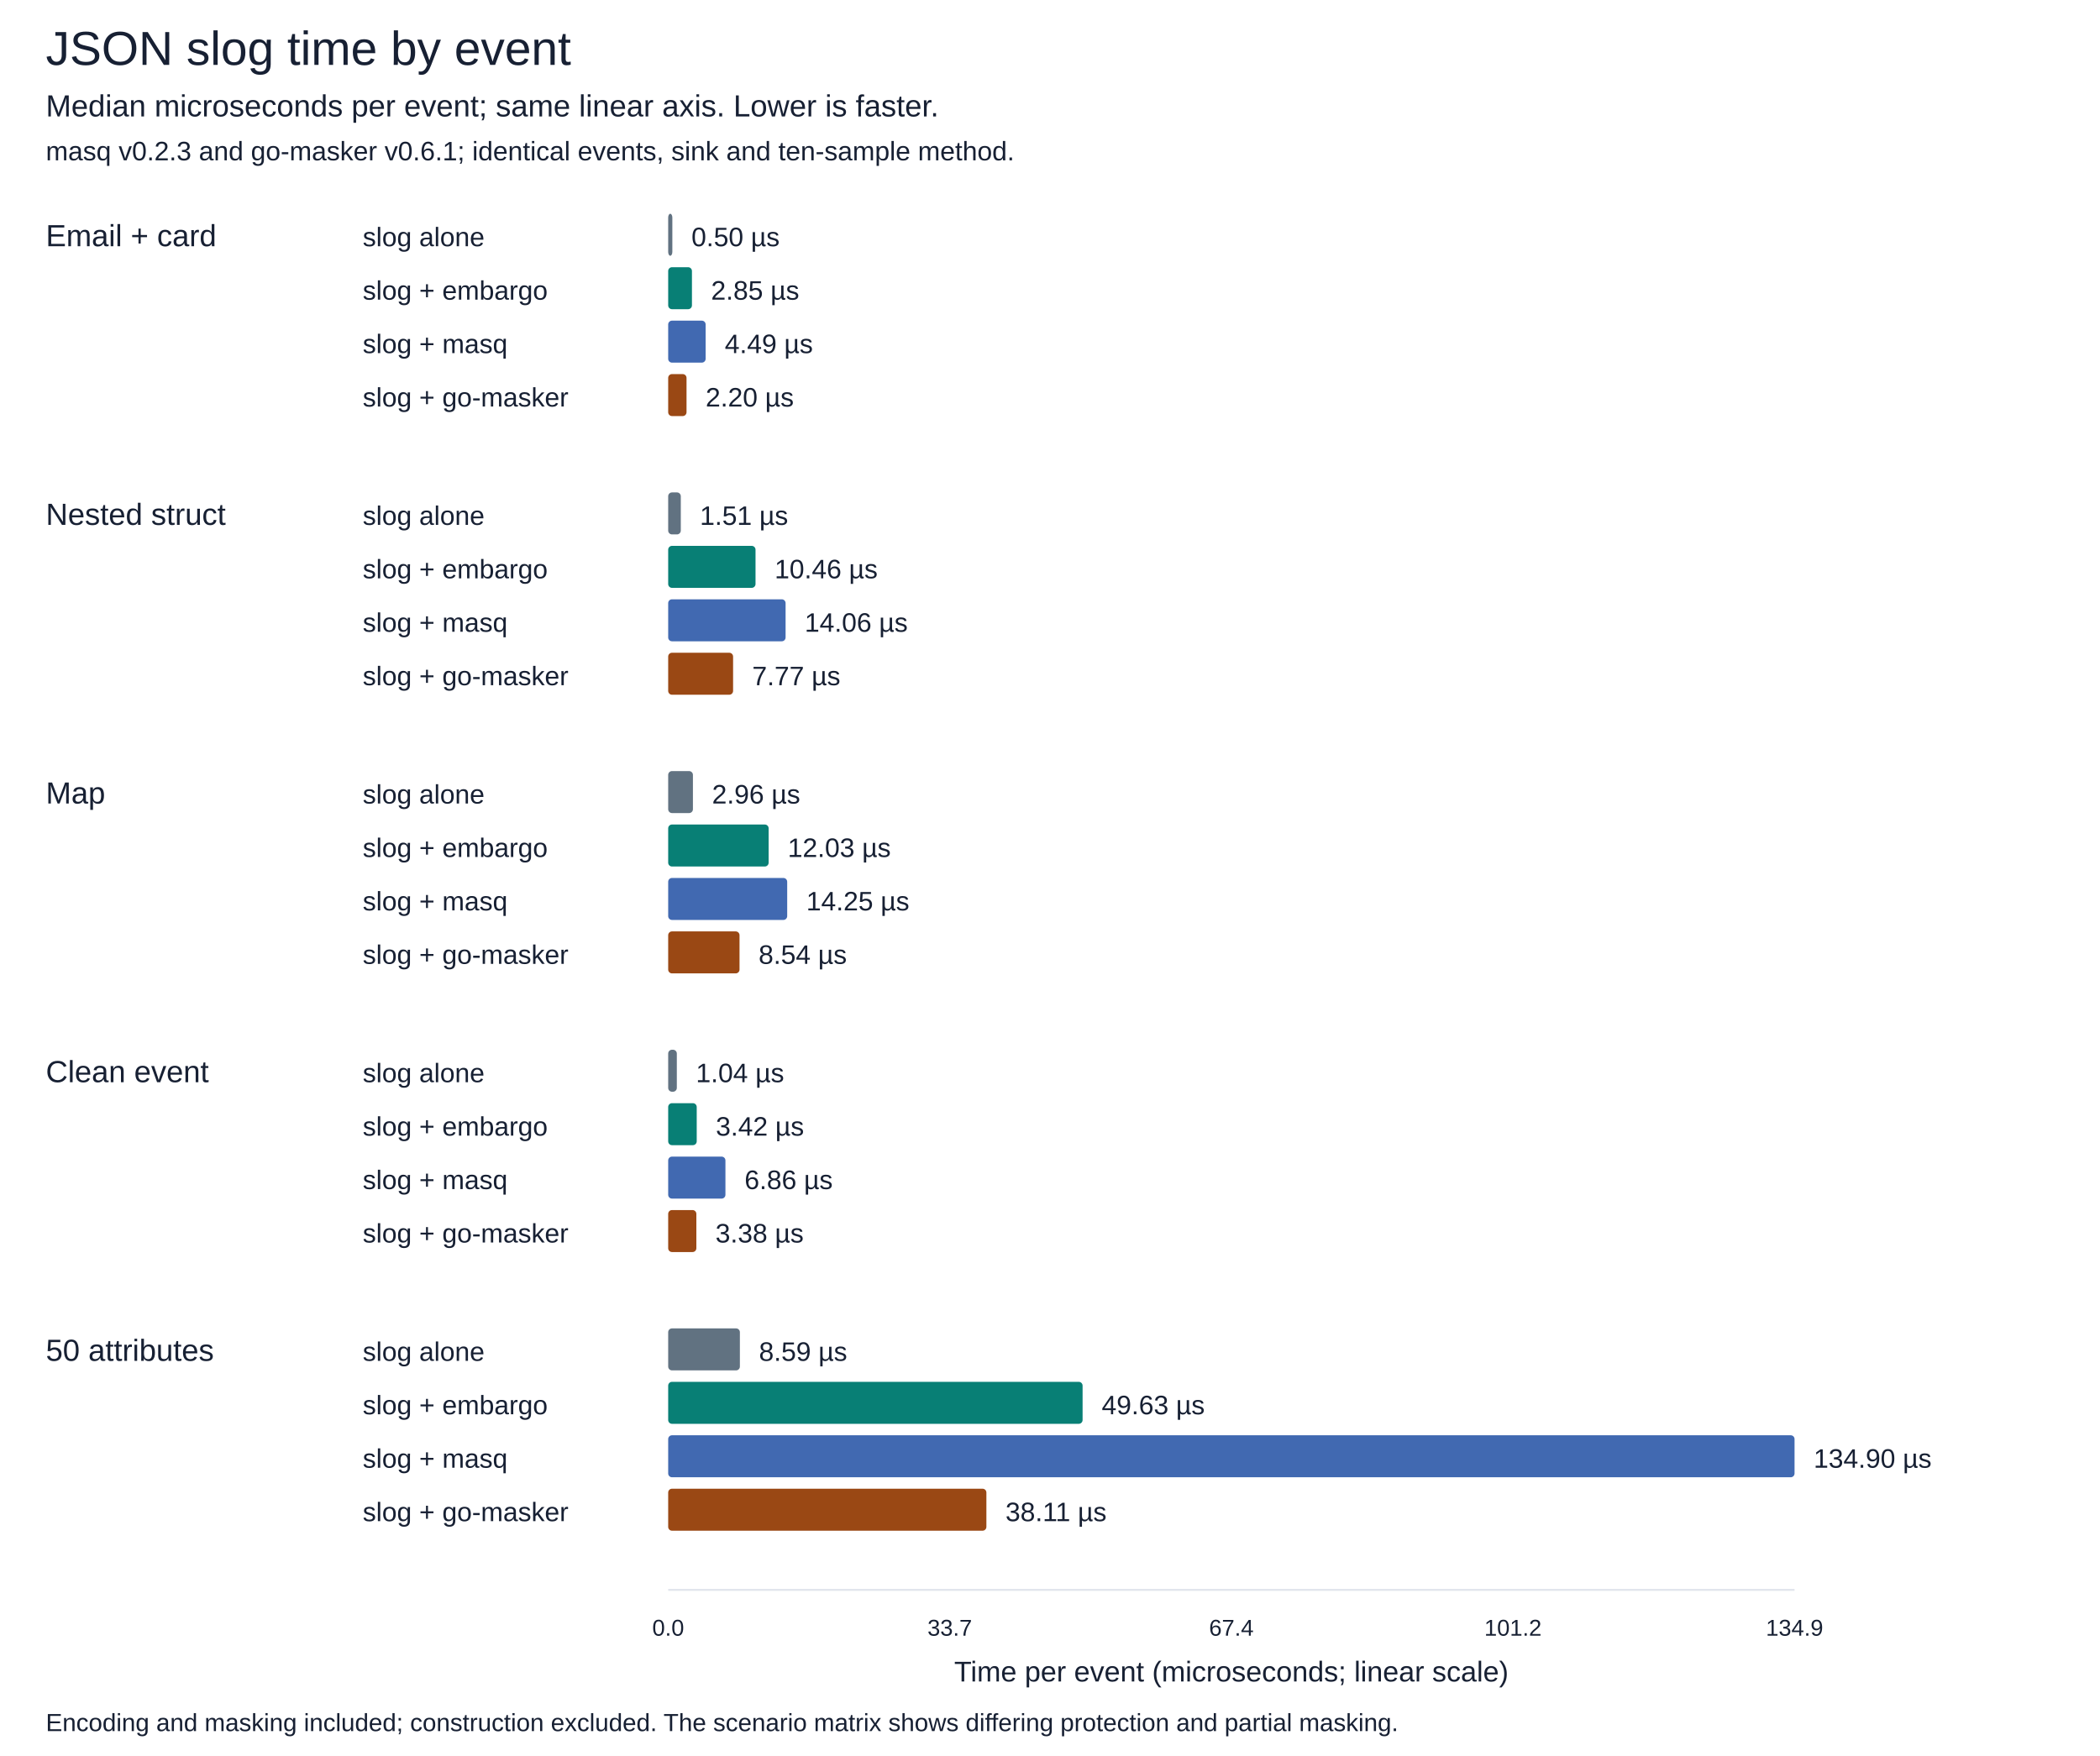
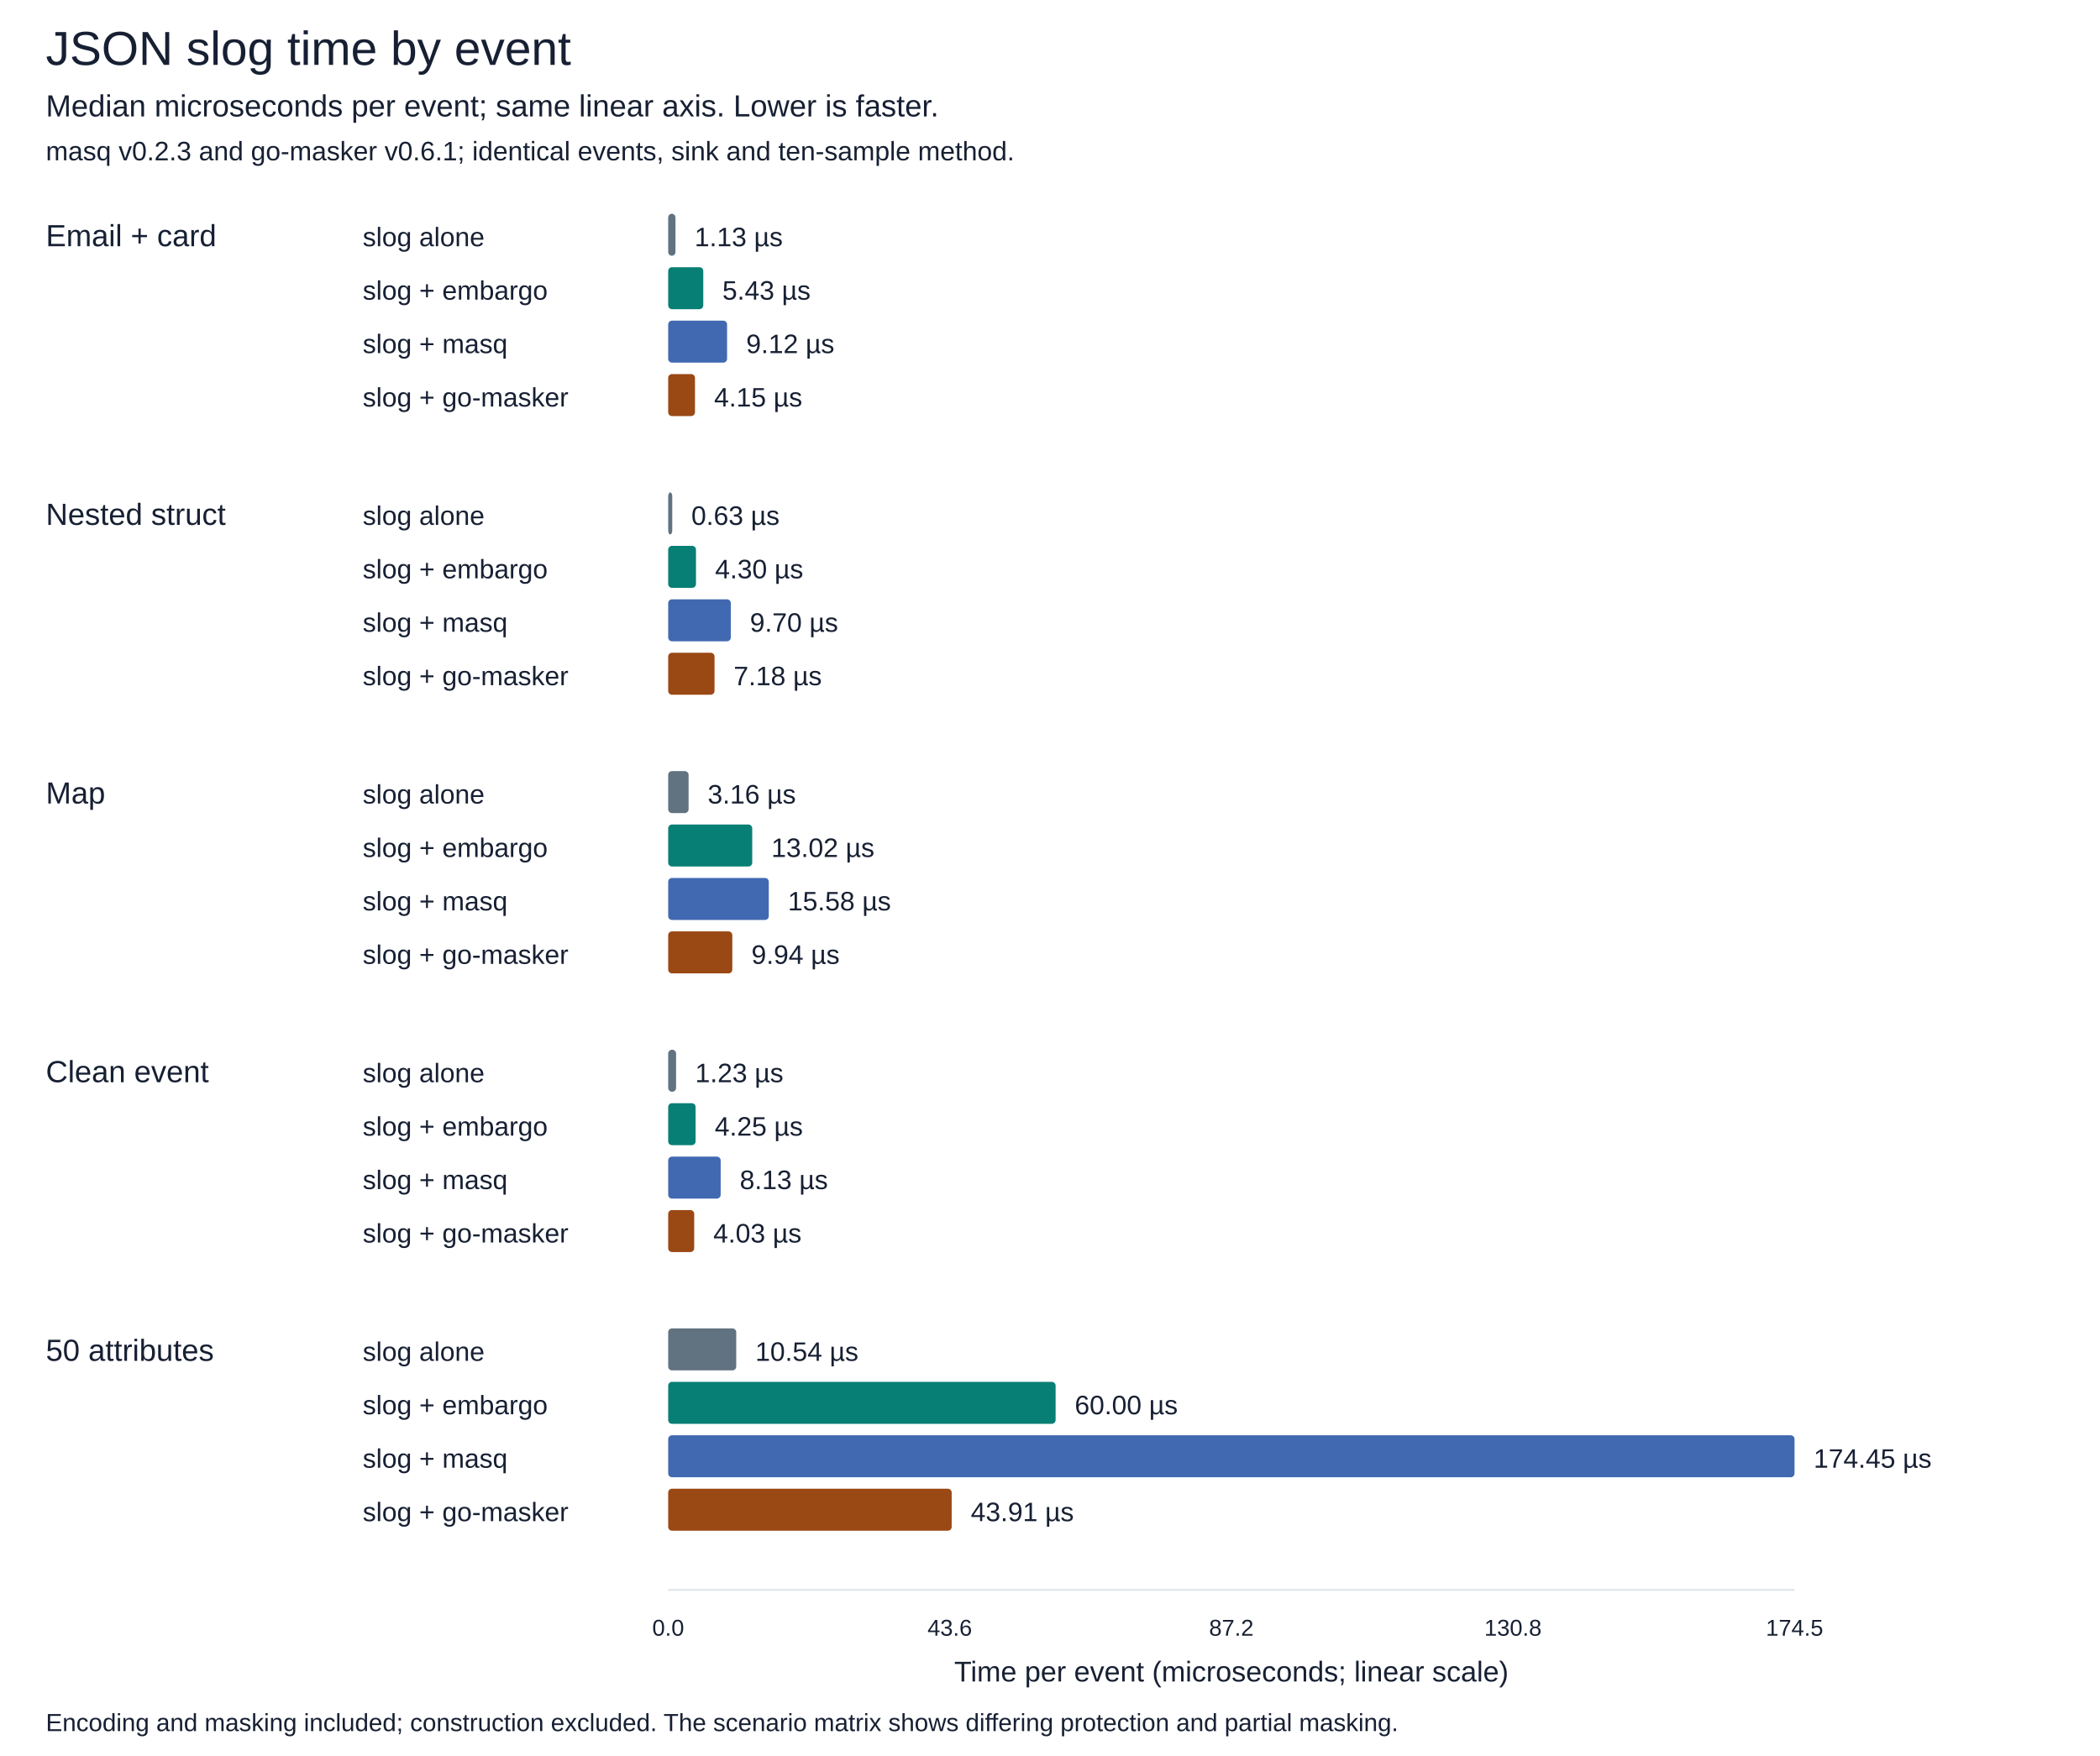
<svg xmlns="http://www.w3.org/2000/svg" width="1100" height="920" viewBox="0 0 1100 920" role="img">
  <rect width="100%" height="100%" fill="white" />
  <g font-family="Arial, sans-serif" font-size="15" fill="#172033">
    <text x="24" y="34" font-size="25" fill="#172033" text-anchor="start">JSON slog time by event</text>
    <text x="24" y="61" font-size="16" fill="#172033" text-anchor="start">Median microseconds per event; same linear axis. Lower is faster.</text>
    <text x="24" y="84" font-size="14" fill="#172033" text-anchor="start">masq v0.2.3 and go-masker v0.6.1; identical events, sink and ten-sample method.</text>
    <text x="24" y="129" font-size="16" fill="#172033" text-anchor="start">Email + card</text>
    <text x="190" y="129" font-size="14" fill="#172033" text-anchor="start">slog alone</text>
-     <rect x="350" y="112" width="2.18" height="22" rx="2" fill="#617281" />
-     <text x="362.18" y="129" font-size="14" fill="#172033" text-anchor="start">0.50 µs</text>
+     <rect x="350" y="112" width="3.82" height="22" rx="2" fill="#617281" />
+     <text x="363.82" y="129" font-size="14" fill="#172033" text-anchor="start">1.13 µs</text>
    <text x="190" y="157" font-size="14" fill="#172033" text-anchor="start">slog + embargo</text>
-     <rect x="350" y="140" width="12.45" height="22" rx="2" fill="#087f75" />
-     <text x="372.45" y="157" font-size="14" fill="#172033" text-anchor="start">2.85 µs</text>
+     <rect x="350" y="140" width="18.38" height="22" rx="2" fill="#087f75" />
+     <text x="378.38" y="157" font-size="14" fill="#172033" text-anchor="start">5.43 µs</text>
    <text x="190" y="185" font-size="14" fill="#172033" text-anchor="start">slog + masq</text>
-     <rect x="350" y="168" width="19.62" height="22" rx="2" fill="#4169b1" />
-     <text x="379.62" y="185" font-size="14" fill="#172033" text-anchor="start">4.49 µs</text>
+     <rect x="350" y="168" width="30.85" height="22" rx="2" fill="#4169b1" />
+     <text x="390.85" y="185" font-size="14" fill="#172033" text-anchor="start">9.12 µs</text>
    <text x="190" y="213" font-size="14" fill="#172033" text-anchor="start">slog + go-masker</text>
-     <rect x="350" y="196" width="9.61" height="22" rx="2" fill="#9a4814" />
-     <text x="369.61" y="213" font-size="14" fill="#172033" text-anchor="start">2.20 µs</text>
+     <rect x="350" y="196" width="14.04" height="22" rx="2" fill="#9a4814" />
+     <text x="374.04" y="213" font-size="14" fill="#172033" text-anchor="start">4.15 µs</text>
    <text x="24" y="275" font-size="16" fill="#172033" text-anchor="start">Nested struct</text>
    <text x="190" y="275" font-size="14" fill="#172033" text-anchor="start">slog alone</text>
-     <rect x="350" y="258" width="6.61" height="22" rx="2" fill="#617281" />
-     <text x="366.61" y="275" font-size="14" fill="#172033" text-anchor="start">1.51 µs</text>
+     <rect x="350" y="258" width="2.13" height="22" rx="2" fill="#617281" />
+     <text x="362.13" y="275" font-size="14" fill="#172033" text-anchor="start">0.63 µs</text>
    <text x="190" y="303" font-size="14" fill="#172033" text-anchor="start">slog + embargo</text>
-     <rect x="350" y="286" width="45.75" height="22" rx="2" fill="#087f75" />
-     <text x="405.75" y="303" font-size="14" fill="#172033" text-anchor="start">10.46 µs</text>
+     <rect x="350" y="286" width="14.56" height="22" rx="2" fill="#087f75" />
+     <text x="374.56" y="303" font-size="14" fill="#172033" text-anchor="start">4.30 µs</text>
    <text x="190" y="331" font-size="14" fill="#172033" text-anchor="start">slog + masq</text>
-     <rect x="350" y="314" width="61.50" height="22" rx="2" fill="#4169b1" />
-     <text x="421.5" y="331" font-size="14" fill="#172033" text-anchor="start">14.06 µs</text>
+     <rect x="350" y="314" width="32.81" height="22" rx="2" fill="#4169b1" />
+     <text x="392.81" y="331" font-size="14" fill="#172033" text-anchor="start">9.70 µs</text>
    <text x="190" y="359" font-size="14" fill="#172033" text-anchor="start">slog + go-masker</text>
-     <rect x="350" y="342" width="34.00" height="22" rx="2" fill="#9a4814" />
-     <text x="394.0" y="359" font-size="14" fill="#172033" text-anchor="start">7.77 µs</text>
+     <rect x="350" y="342" width="24.28" height="22" rx="2" fill="#9a4814" />
+     <text x="384.28" y="359" font-size="14" fill="#172033" text-anchor="start">7.18 µs</text>
    <text x="24" y="421" font-size="16" fill="#172033" text-anchor="start">Map</text>
    <text x="190" y="421" font-size="14" fill="#172033" text-anchor="start">slog alone</text>
-     <rect x="350" y="404" width="12.96" height="22" rx="2" fill="#617281" />
-     <text x="372.96" y="421" font-size="14" fill="#172033" text-anchor="start">2.96 µs</text>
+     <rect x="350" y="404" width="10.69" height="22" rx="2" fill="#617281" />
+     <text x="370.69" y="421" font-size="14" fill="#172033" text-anchor="start">3.16 µs</text>
    <text x="190" y="449" font-size="14" fill="#172033" text-anchor="start">slog + embargo</text>
-     <rect x="350" y="432" width="52.62" height="22" rx="2" fill="#087f75" />
-     <text x="412.62" y="449" font-size="14" fill="#172033" text-anchor="start">12.03 µs</text>
+     <rect x="350" y="432" width="44.03" height="22" rx="2" fill="#087f75" />
+     <text x="404.03" y="449" font-size="14" fill="#172033" text-anchor="start">13.02 µs</text>
    <text x="190" y="477" font-size="14" fill="#172033" text-anchor="start">slog + masq</text>
-     <rect x="350" y="460" width="62.34" height="22" rx="2" fill="#4169b1" />
-     <text x="422.34" y="477" font-size="14" fill="#172033" text-anchor="start">14.25 µs</text>
+     <rect x="350" y="460" width="52.70" height="22" rx="2" fill="#4169b1" />
+     <text x="412.7" y="477" font-size="14" fill="#172033" text-anchor="start">15.58 µs</text>
    <text x="190" y="505" font-size="14" fill="#172033" text-anchor="start">slog + go-masker</text>
-     <rect x="350" y="488" width="37.37" height="22" rx="2" fill="#9a4814" />
-     <text x="397.37" y="505" font-size="14" fill="#172033" text-anchor="start">8.54 µs</text>
+     <rect x="350" y="488" width="33.60" height="22" rx="2" fill="#9a4814" />
+     <text x="393.6" y="505" font-size="14" fill="#172033" text-anchor="start">9.94 µs</text>
    <text x="24" y="567" font-size="16" fill="#172033" text-anchor="start">Clean event</text>
    <text x="190" y="567" font-size="14" fill="#172033" text-anchor="start">slog alone</text>
-     <rect x="350" y="550" width="4.53" height="22" rx="2" fill="#617281" />
-     <text x="364.53" y="567" font-size="14" fill="#172033" text-anchor="start">1.04 µs</text>
+     <rect x="350" y="550" width="4.14" height="22" rx="2" fill="#617281" />
+     <text x="364.14" y="567" font-size="14" fill="#172033" text-anchor="start">1.23 µs</text>
    <text x="190" y="595" font-size="14" fill="#172033" text-anchor="start">slog + embargo</text>
-     <rect x="350" y="578" width="14.95" height="22" rx="2" fill="#087f75" />
-     <text x="374.95" y="595" font-size="14" fill="#172033" text-anchor="start">3.42 µs</text>
+     <rect x="350" y="578" width="14.36" height="22" rx="2" fill="#087f75" />
+     <text x="374.36" y="595" font-size="14" fill="#172033" text-anchor="start">4.25 µs</text>
    <text x="190" y="623" font-size="14" fill="#172033" text-anchor="start">slog + masq</text>
-     <rect x="350" y="606" width="29.99" height="22" rx="2" fill="#4169b1" />
-     <text x="389.99" y="623" font-size="14" fill="#172033" text-anchor="start">6.86 µs</text>
+     <rect x="350" y="606" width="27.49" height="22" rx="2" fill="#4169b1" />
+     <text x="387.49" y="623" font-size="14" fill="#172033" text-anchor="start">8.13 µs</text>
    <text x="190" y="651" font-size="14" fill="#172033" text-anchor="start">slog + go-masker</text>
-     <rect x="350" y="634" width="14.76" height="22" rx="2" fill="#9a4814" />
-     <text x="374.76" y="651" font-size="14" fill="#172033" text-anchor="start">3.38 µs</text>
+     <rect x="350" y="634" width="13.63" height="22" rx="2" fill="#9a4814" />
+     <text x="373.63" y="651" font-size="14" fill="#172033" text-anchor="start">4.03 µs</text>
    <text x="24" y="713" font-size="16" fill="#172033" text-anchor="start">50 attributes</text>
    <text x="190" y="713" font-size="14" fill="#172033" text-anchor="start">slog alone</text>
-     <rect x="350" y="696" width="37.56" height="22" rx="2" fill="#617281" />
-     <text x="397.56" y="713" font-size="14" fill="#172033" text-anchor="start">8.59 µs</text>
+     <rect x="350" y="696" width="35.65" height="22" rx="2" fill="#617281" />
+     <text x="395.65" y="713" font-size="14" fill="#172033" text-anchor="start">10.54 µs</text>
    <text x="190" y="741" font-size="14" fill="#172033" text-anchor="start">slog + embargo</text>
-     <rect x="350" y="724" width="217.07" height="22" rx="2" fill="#087f75" />
-     <text x="577.07" y="741" font-size="14" fill="#172033" text-anchor="start">49.63 µs</text>
+     <rect x="350" y="724" width="202.94" height="22" rx="2" fill="#087f75" />
+     <text x="562.94" y="741" font-size="14" fill="#172033" text-anchor="start">60.00 µs</text>
    <text x="190" y="769" font-size="14" fill="#172033" text-anchor="start">slog + masq</text>
    <rect x="350" y="752" width="590.00" height="22" rx="2" fill="#4169b1" />
-     <text x="950.0" y="769" font-size="14" fill="#172033" text-anchor="start">134.90 µs</text>
+     <text x="950.0" y="769" font-size="14" fill="#172033" text-anchor="start">174.45 µs</text>
    <text x="190" y="797" font-size="14" fill="#172033" text-anchor="start">slog + go-masker</text>
-     <rect x="350" y="780" width="166.68" height="22" rx="2" fill="#9a4814" />
-     <text x="526.68" y="797" font-size="14" fill="#172033" text-anchor="start">38.11 µs</text>
+     <rect x="350" y="780" width="148.50" height="22" rx="2" fill="#9a4814" />
+     <text x="508.5" y="797" font-size="14" fill="#172033" text-anchor="start">43.91 µs</text>
    <path d="M350,833 L940,833" stroke="#e1e5ec" />
    <text x="350.0" y="857" font-size="12" fill="#172033" text-anchor="middle">0.0</text>
-     <text x="497.5" y="857" font-size="12" fill="#172033" text-anchor="middle">33.7</text>
-     <text x="645.0" y="857" font-size="12" fill="#172033" text-anchor="middle">67.4</text>
-     <text x="792.5" y="857" font-size="12" fill="#172033" text-anchor="middle">101.2</text>
-     <text x="940.0" y="857" font-size="12" fill="#172033" text-anchor="middle">134.9</text>
+     <text x="497.5" y="857" font-size="12" fill="#172033" text-anchor="middle">43.6</text>
+     <text x="645.0" y="857" font-size="12" fill="#172033" text-anchor="middle">87.2</text>
+     <text x="792.5" y="857" font-size="12" fill="#172033" text-anchor="middle">130.8</text>
+     <text x="940.0" y="857" font-size="12" fill="#172033" text-anchor="middle">174.5</text>
    <text x="645" y="881" font-size="15" fill="#172033" text-anchor="middle">Time per event (microseconds; linear scale)</text>
    <text x="24" y="907" font-size="13" fill="#172033" text-anchor="start">Encoding and masking included; construction excluded. The scenario matrix shows differing protection and partial masking.</text>
  </g>
</svg>
